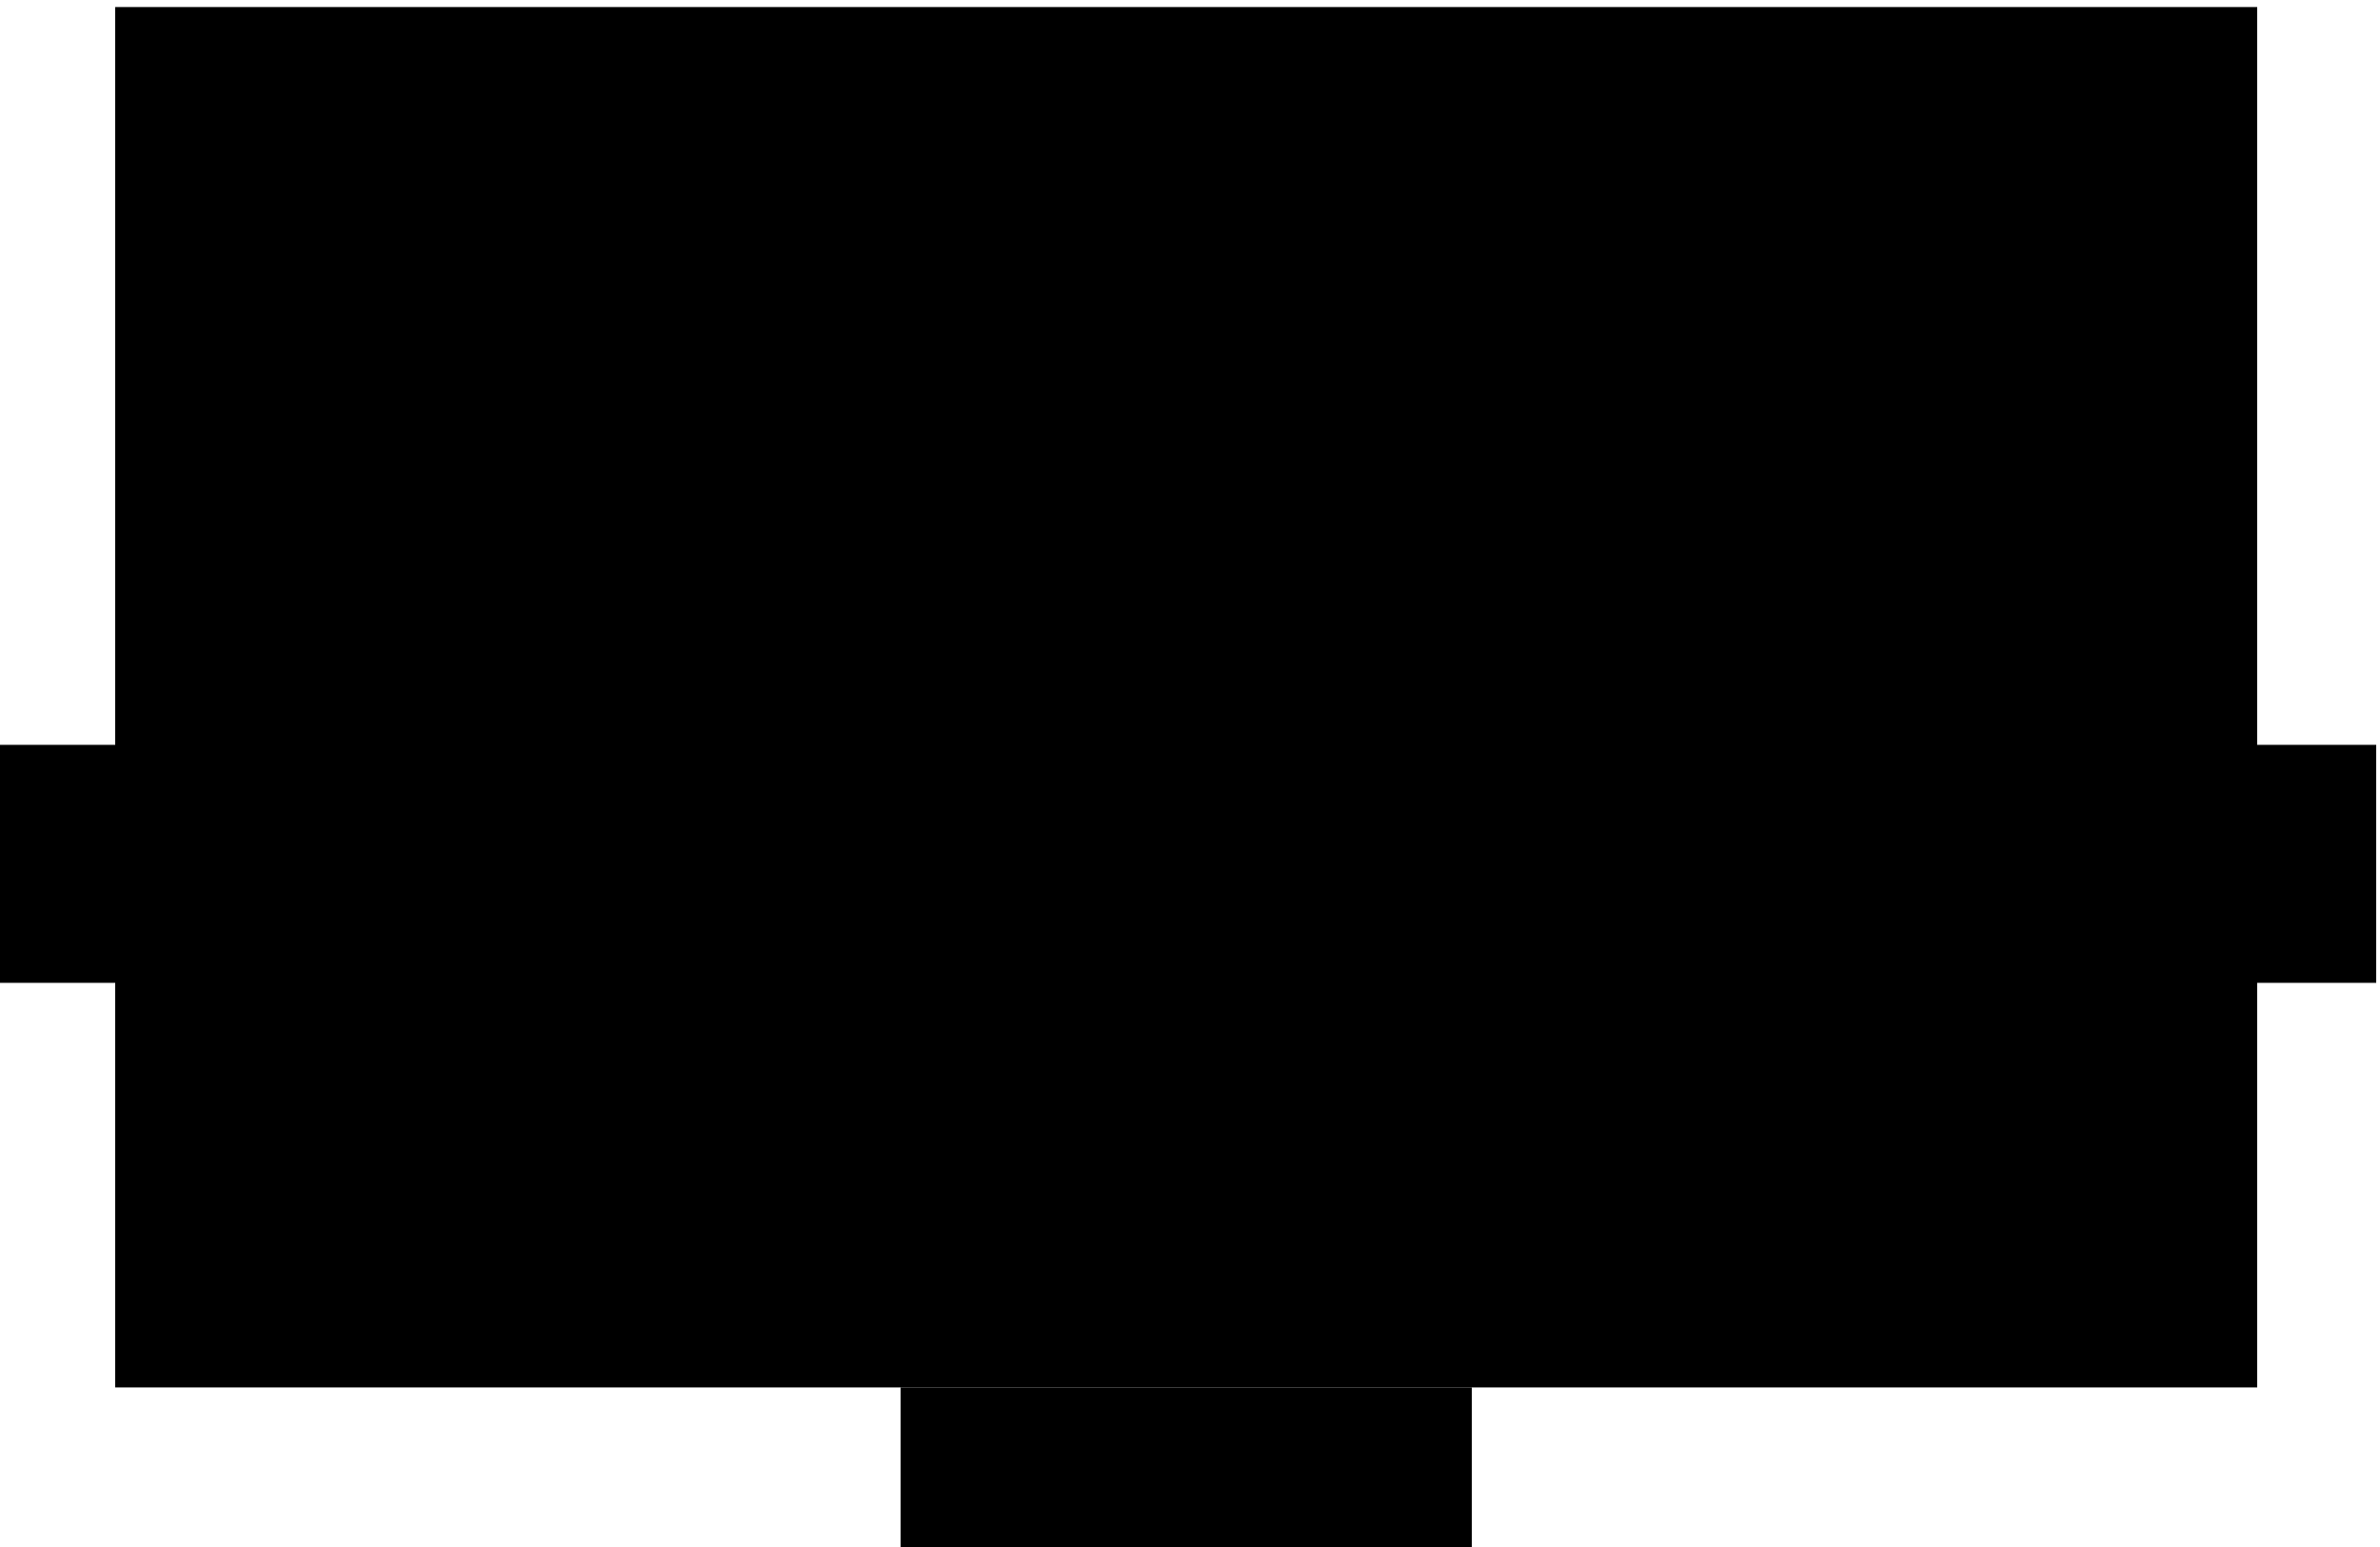
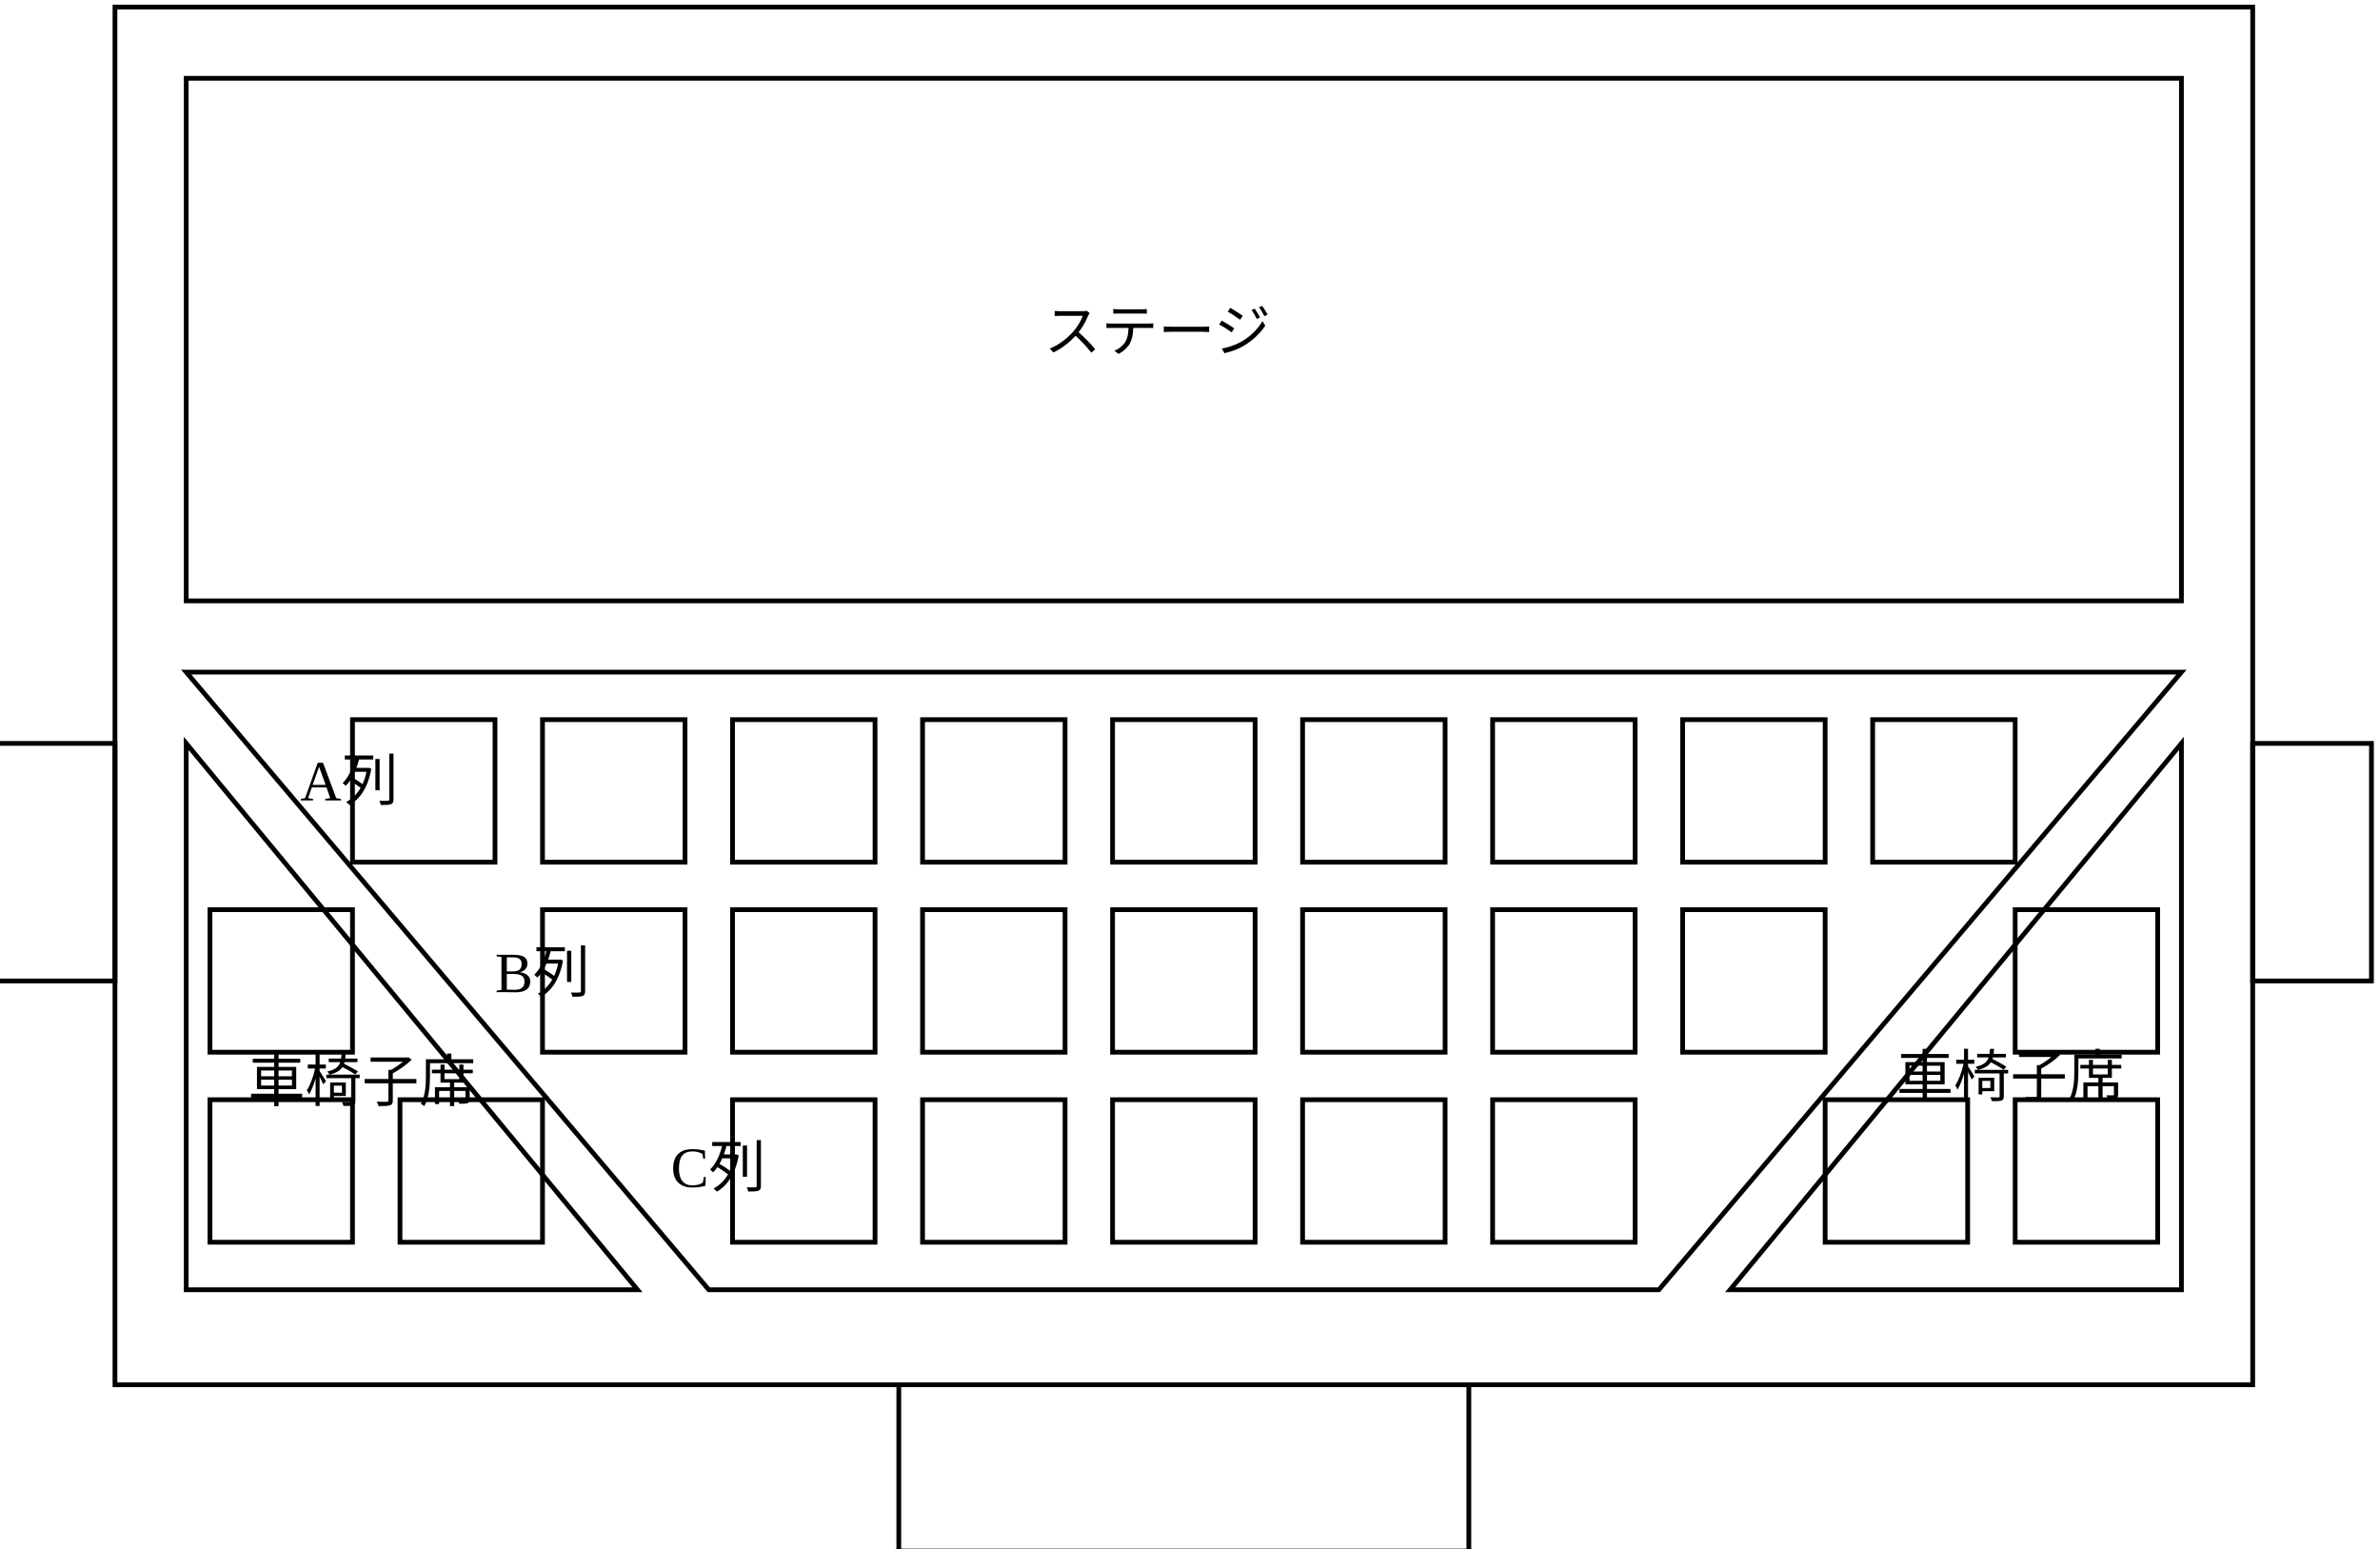
<svg xmlns="http://www.w3.org/2000/svg" id="svg2" version="1.1" width="100%" height="100%">
  <defs id="defs76" />
  <g id="g3859" transform="translate(14.201,-8.5206)">
    <g id="g3085">
-       <rect x="10" y="10" width="450" height="290" id="rect4" />
-       <text id="text3907" y="82.434" x="205.572">ステージ</text>
-       <rect x="25" y="25" width="420" height="110" id="rect6" />
-       <rect x="-15" y="165" width="25" height="50" id="rect8" />
-       <rect x="175" y="300" width="120" height="35" id="rect10" />
-       <rect x="460" y="165" width="25" height="50" id="rect12" />
-       <g id="g3835">
-         <path id="path68" d="m 25,150 420,0 -110,130 -200,0 z" />
-         <g id="g3028">
-           <rect x="60" y="160" width="30" height="30" id="A1" />
-           <rect x="100" y="160" width="30" height="30" id="A2" />
-           <rect x="140" y="160" width="30" height="30" id="A3" />
-           <rect x="180" y="160" width="30" height="30" id="A4" />
-           <rect x="220" y="160" width="30" height="30" id="A5" />
-           <rect x="260" y="160" width="30" height="30" id="A6" />
-           <rect x="300" y="160" width="30" height="30" id="A7" />
-           <rect x="340" y="160" width="30" height="30" id="A8" />
-           <rect x="380" y="160" width="30" height="30" id="A9" />
-           <text x="49" y="177" id="text3957">A列</text>
+       <g id="g3959">
+         <g id="g3907">
+           <rect x="10" y="10" width="450" height="290" id="rect4" style="fill:none;stroke:#000000;stroke-opacity:1" />
+           <g id="g3903">
+             <text style="fill:#000000;stroke:none;stroke-opacity:1;fill-opacity:1" x="205.572" y="82.434" id="text3907">ステージ</text>
+             <rect style="fill:none;stroke:#000000;stroke-opacity:1" id="rect6" height="110" width="420" y="25" x="25" />
+           </g>
+           <rect x="-15" y="165" width="25" height="50" id="rect8" style="fill:none;stroke:#000000;stroke-opacity:1" />
+           <rect x="175" y="300" width="120" height="35" id="rect10" style="fill:none;stroke:#000000;stroke-opacity:1" />
+           <rect x="460" y="165" width="25" height="50" id="rect12" style="fill:none;stroke:#000000;stroke-opacity:1" />
        </g>
-         <g id="g3041">
-           <rect x="100" y="200" width="30" height="30" id="B1" />
-           <rect x="140" y="200" width="30" height="30" id="B2" />
-           <rect x="180" y="200" width="30" height="30" id="B3" />
-           <rect x="220" y="200" width="30" height="30" id="B4" />
-           <rect x="260" y="200" width="30" height="30" id="B5" />
-           <rect x="300" y="200" width="30" height="30" id="B6" />
-           <rect x="340" y="200" width="30" height="30" id="B7" />
-           <text x="90" y="217.362" id="text3958">B列</text>
+         <g id="g3916">
+           <g id="g3835" style="fill:none;stroke:#000000;stroke-opacity:1">
+             <path id="path68" d="m 25,150 420,0 -110,130 -200,0 z" style="fill:none;stroke:#000000;stroke-opacity:1" />
+             <g id="g3028" style="fill:none;stroke:#000000;stroke-opacity:1">
+               <rect x="60" y="160" width="30" height="30" id="A1" style="fill:none;stroke:#000000;stroke-opacity:1" />
+               <rect x="100" y="160" width="30" height="30" id="A2" style="fill:none;stroke:#000000;stroke-opacity:1" />
+               <rect x="140" y="160" width="30" height="30" id="A3" style="fill:none;stroke:#000000;stroke-opacity:1" />
+               <rect x="180" y="160" width="30" height="30" id="A4" style="fill:none;stroke:#000000;stroke-opacity:1" />
+               <rect x="220" y="160" width="30" height="30" id="A5" style="fill:none;stroke:#000000;stroke-opacity:1" />
+               <rect x="260" y="160" width="30" height="30" id="A6" style="fill:none;stroke:#000000;stroke-opacity:1" />
+               <rect x="300" y="160" width="30" height="30" id="A7" style="fill:none;stroke:#000000;stroke-opacity:1" />
+               <rect x="340" y="160" width="30" height="30" id="A8" style="fill:none;stroke:#000000;stroke-opacity:1" />
+               <rect x="380" y="160" width="30" height="30" id="A9" style="fill:none;stroke:#000000;stroke-opacity:1" />
+               <text x="49" y="177" id="text3957" style="fill:#000000;stroke:none;stroke-opacity:1;fill-opacity:1">A列</text>
+             </g>
+             <g id="g3041" style="fill:none;stroke:#000000;stroke-opacity:1">
+               <rect x="100" y="200" width="30" height="30" id="B1" style="fill:none;stroke:#000000;stroke-opacity:1" />
+               <rect x="140" y="200" width="30" height="30" id="B2" style="fill:none;stroke:#000000;stroke-opacity:1" />
+               <rect x="180" y="200" width="30" height="30" id="B3" style="fill:none;stroke:#000000;stroke-opacity:1" />
+               <rect x="220" y="200" width="30" height="30" id="B4" style="fill:none;stroke:#000000;stroke-opacity:1" />
+               <rect x="260" y="200" width="30" height="30" id="B5" style="fill:none;stroke:#000000;stroke-opacity:1" />
+               <rect x="300" y="200" width="30" height="30" id="B6" style="fill:none;stroke:#000000;stroke-opacity:1" />
+               <rect x="340" y="200" width="30" height="30" id="B7" style="fill:none;stroke:#000000;stroke-opacity:1" />
+               <text x="90" y="217.362" id="text3958" style="fill:#000000;stroke:none;stroke-opacity:1;fill-opacity:1">B列</text>
+             </g>
+             <g id="g3051" style="fill:none;stroke:#000000;stroke-opacity:1">
+               <rect x="140" y="240" width="30" height="30" id="C1" style="fill:none;stroke:#000000;stroke-opacity:1" />
+               <rect x="180" y="240" width="30" height="30" id="C2" style="fill:none;stroke:#000000;stroke-opacity:1" />
+               <rect x="220" y="240" width="30" height="30" id="C3" style="fill:none;stroke:#000000;stroke-opacity:1" />
+               <rect x="260" y="240" width="30" height="30" id="C4" style="fill:none;stroke:#000000;stroke-opacity:1" />
+               <rect x="300" y="240" width="30" height="30" id="C5" style="fill:none;stroke:#000000;stroke-opacity:1" />
+               <text x="127" y="258.362" id="text3985" style="fill:#000000;stroke:none;stroke-opacity:1;fill-opacity:1">C列</text>
+             </g>
+           </g>
+           <g id="g3078" style="fill:none;stroke:#000000;stroke-opacity:1">
+             <path id="path72" d="m 445,165 0,115 -95,0 z" style="fill:none;stroke:#000000;stroke-opacity:1" />
+             <rect id="D1" height="30" width="30" y="200" x="410" style="fill:none;stroke:#000000;stroke-opacity:1" />
+             <rect id="D2" height="30" width="30" y="240" x="370" style="fill:none;stroke:#000000;stroke-opacity:1" />
+             <rect id="D3" height="30" width="30" y="240" x="410" style="fill:none;stroke:#000000;stroke-opacity:1" />
+             <text id="text4069" y="239.362" x="385" style="fill:#000000;stroke:none;stroke-opacity:1;fill-opacity:1">車椅子席</text>
+           </g>
+           <g id="g3071" style="fill:none;stroke:#000000;stroke-opacity:1">
+             <path id="path70" d="m 25,165 95,115 -95,0 z" style="fill:none;stroke:#000000;stroke-opacity:1" />
+             <rect id="E1" height="30" width="30" y="200" x="30" style="fill:none;stroke:#000000;stroke-opacity:1" />
+             <rect id="E2" height="30" width="30" y="240" x="30" style="fill:none;stroke:#000000;stroke-opacity:1" />
+             <rect id="E3" height="30" width="30" y="240" x="70" style="fill:none;stroke:#000000;stroke-opacity:1" />
+             <text x="38" y="240.362" id="text3059" style="fill:#000000;stroke:none;stroke-opacity:1;fill-opacity:1">車椅子席</text>
+           </g>
        </g>
-         <g id="g3051">
-           <rect x="140" y="240" width="30" height="30" id="C1" />
-           <rect x="180" y="240" width="30" height="30" id="C2" />
-           <rect x="220" y="240" width="30" height="30" id="C3" />
-           <rect x="260" y="240" width="30" height="30" id="C4" />
-           <rect x="300" y="240" width="30" height="30" id="C5" />
-           <text x="127" y="258.362" id="text3985">C列</text>
-         </g>
-       </g>
-       <g id="g3078">
-         <path id="path72" d="m 445,165 0,115 -95,0 z" />
-         <rect id="D1" height="30" width="30" y="200" x="410" />
-         <rect id="D2" height="30" width="30" y="240" x="370" />
-         <rect id="D3" height="30" width="30" y="240" x="410" />
-         <text id="text4069" y="239.362" x="385">車椅子席</text>
-       </g>
-       <g id="g3071">
-         <path id="path70" d="m 25,165 95,115 -95,0 z" />
-         <rect id="E1" height="30" width="30" y="200" x="30" />
-         <rect id="E2" height="30" width="30" y="240" x="30" />
-         <rect id="E3" height="30" width="30" y="240" x="70" />
-         <text x="38" y="240.362" id="text3059">車椅子席</text>
      </g>
    </g>
  </g>
</svg>
